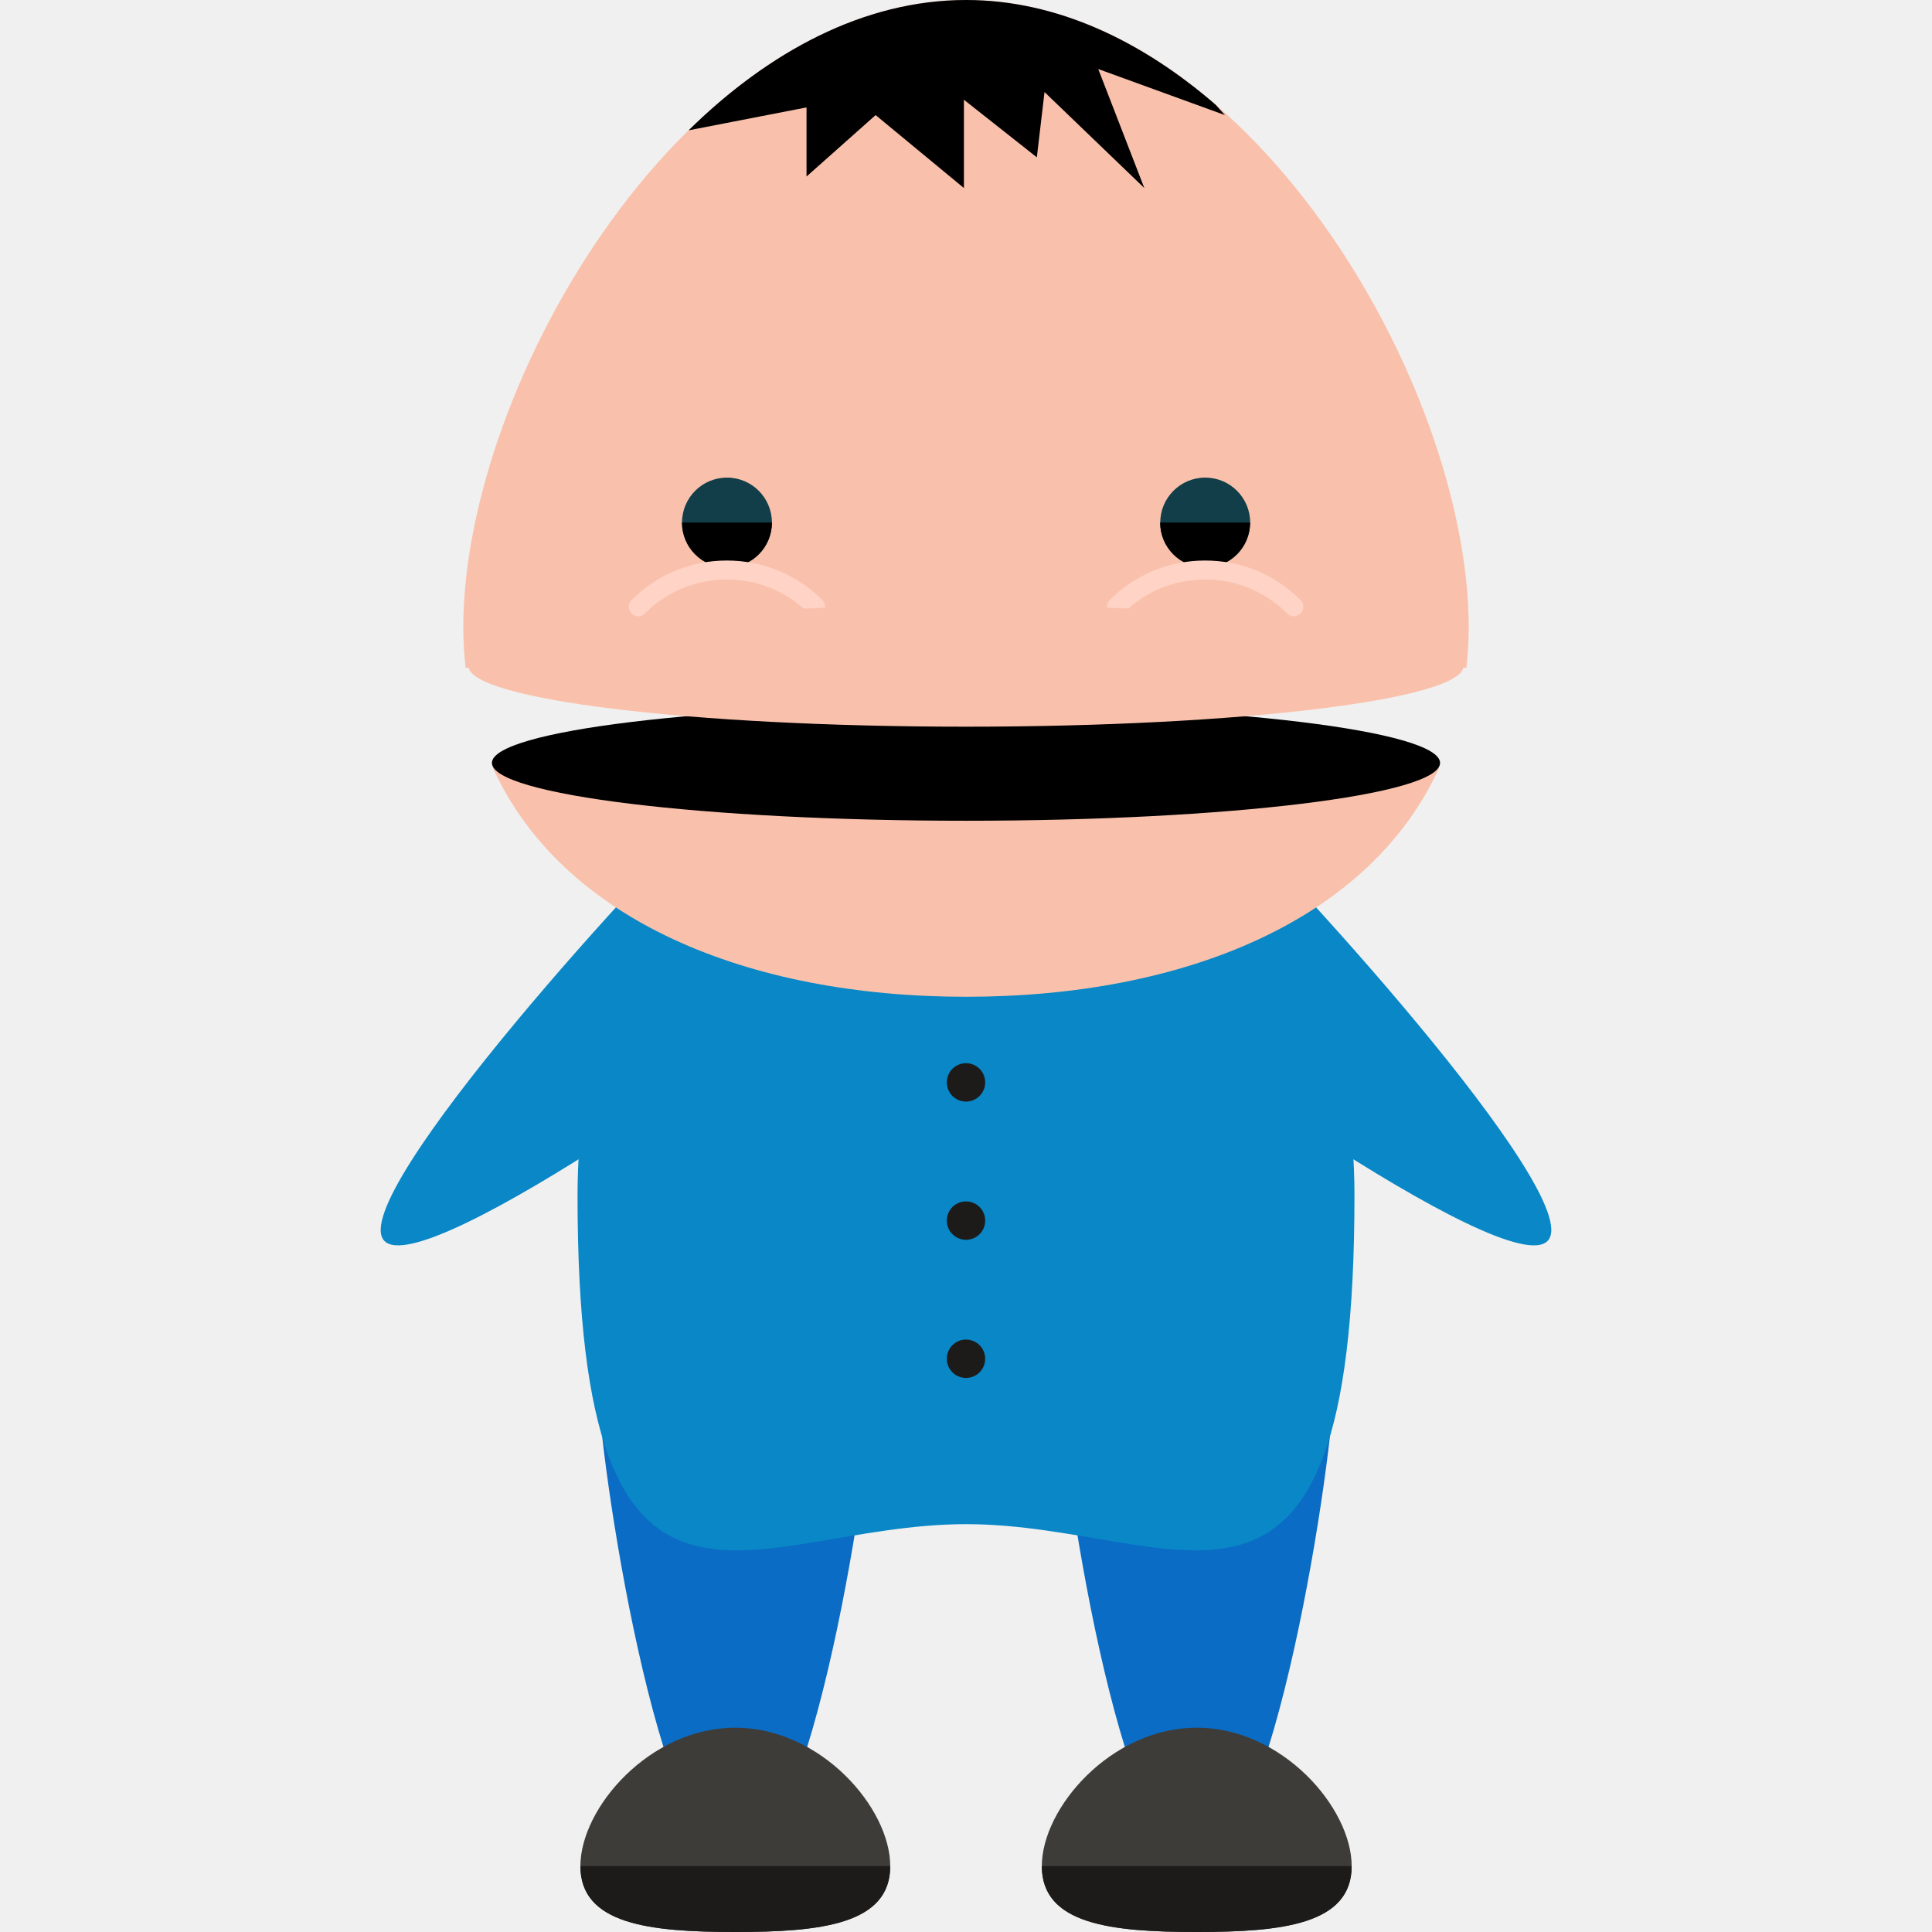
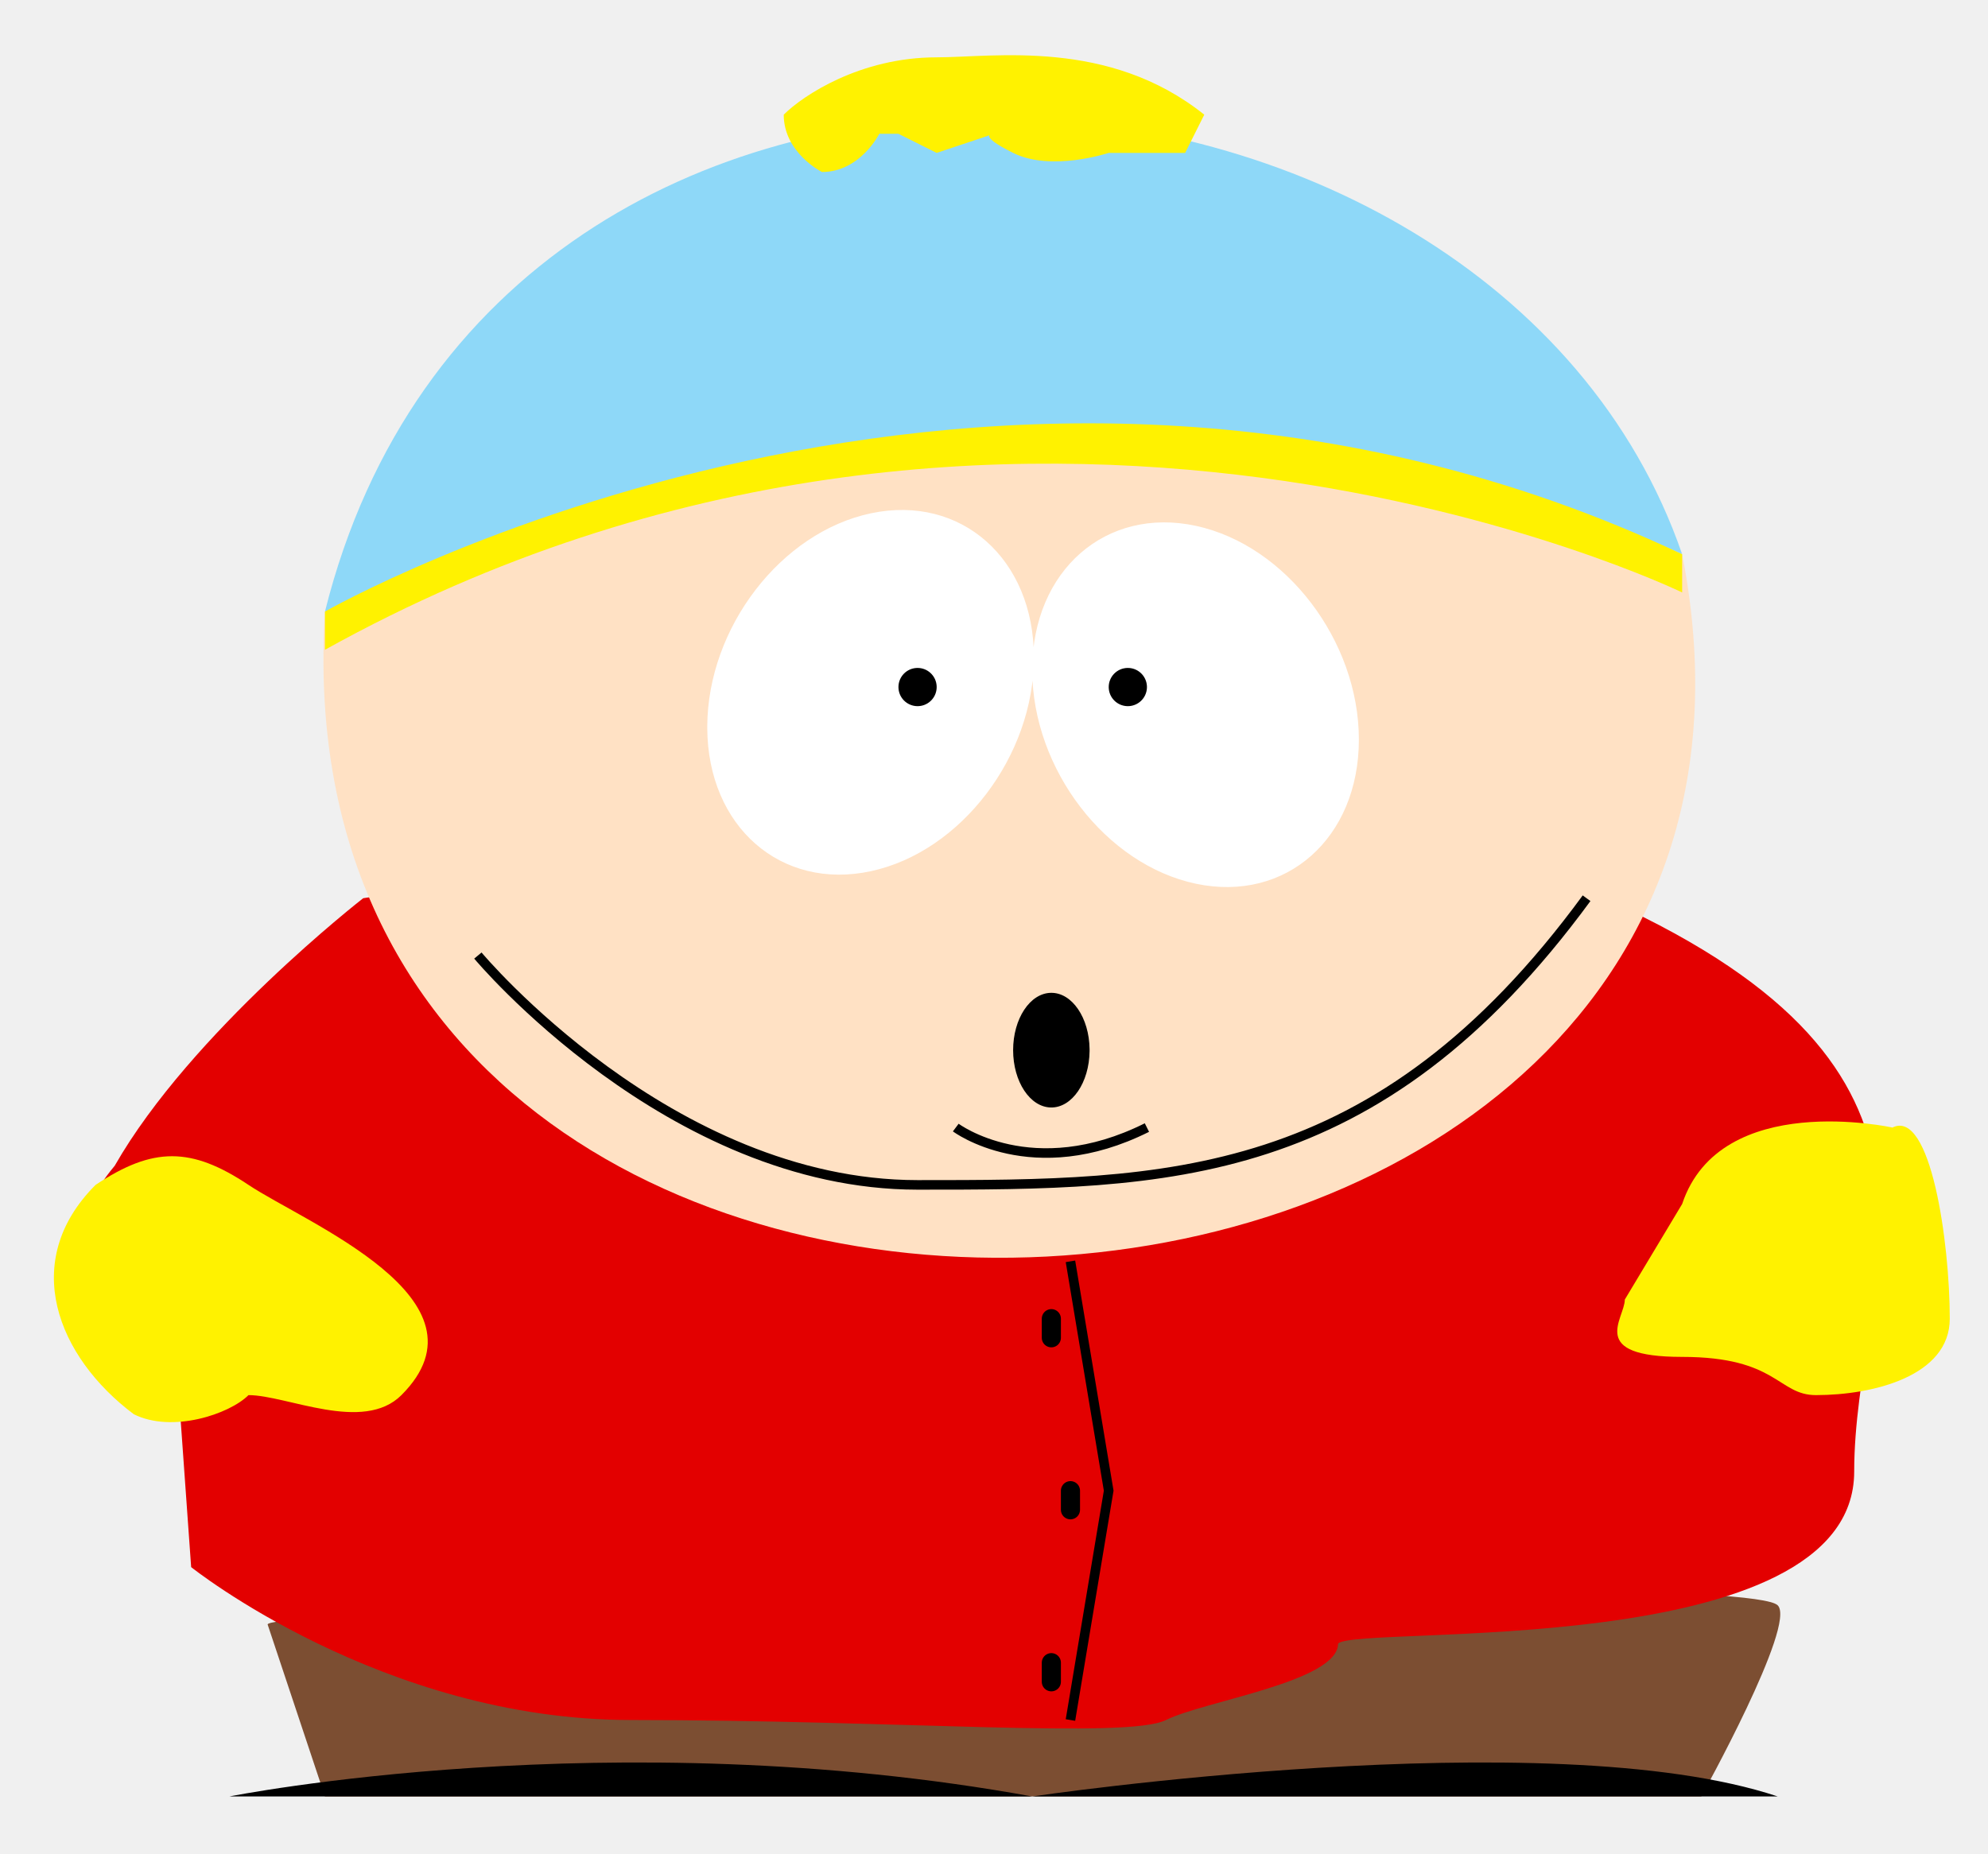
- <svg xmlns="http://www.w3.org/2000/svg" height="800px" width="800px" version="1.1" id="Layer_1" viewBox="0 0 495.569 495.569" xml:space="preserve">
-   <path style="fill:#F9C1AC;" d="M376.139,171.307c0.354-3.356,0.599-6.751,0.599-10.311C376.737,97.981,318.992,0,247.8,0  c-71.215,0-128.969,97.981-128.969,160.996c0,3.553,0.244,6.955,0.599,10.311H376.139z" />
-   <g>
-     <path style="fill:#0987C6;" d="M236.804,195.214c10.019,11.28,3.655,33.312-14.226,49.231   C204.698,260.34,108.56,329.46,98.517,318.212c-10.012-11.295,69.884-98.721,87.773-114.617   C204.154,187.707,226.769,183.95,236.804,195.214z" />
-     <path style="fill:#0987C6;" d="M258.773,195.214c-10.043,11.28-3.663,33.312,14.218,49.231   c17.881,15.896,114.011,85.016,124.062,73.767c10.012-11.295-69.892-98.721-87.78-114.617   C291.415,187.707,268.8,183.95,258.773,195.214z" />
-   </g>
-   <g>
-     <path style="fill:#0A6CC4;" d="M223.941,353.367c0,19.495-15.817,124.66-35.336,124.66c-19.495,0-35.304-105.173-35.304-124.66   c0-19.511,15.817-35.32,35.304-35.32C208.124,318.047,223.941,333.863,223.941,353.367z" />
-     <path style="fill:#0A6CC4;" d="M342.292,353.367c0,19.495-15.825,124.66-35.336,124.66c-19.503,0-35.304-105.173-35.304-124.66   c0-19.511,15.809-35.32,35.304-35.32C326.467,318.047,342.292,333.863,342.292,353.367z" />
-   </g>
-   <path style="fill:#0987C6;" d="M347.427,306.696c0,126.338-44.615,84.259-99.643,84.259s-99.643,42.079-99.643-84.259  c0-72.231,44.631-130.773,99.643-130.773C302.813,175.923,347.427,234.464,347.427,306.696z" />
-   <path style="fill:#F9C1AC;" d="M126.401,196.907c17.778,39.077,65.355,58.77,121.399,58.77c56.029,0,103.597-19.692,121.368-58.77  L126.401,196.907L126.401,196.907z" />
-   <path style="fill:#3D3C39;" d="M228.352,478.673c0,14.935-17.81,16.896-39.755,16.896c-21.921,0-39.723-1.953-39.723-16.896  c0-14.95,17.802-35.509,39.723-35.509C210.542,443.171,228.352,463.722,228.352,478.673z" />
-   <path style="fill:#1C1B1A;" d="M228.352,478.673c0,14.935-17.81,16.896-39.755,16.896c-21.921,0-39.723-1.953-39.723-16.896" />
-   <path style="fill:#3D3C39;" d="M346.711,478.673c0,14.935-17.802,16.896-39.739,16.896c-21.937,0-39.739-1.953-39.739-16.896  c0-14.95,17.802-35.509,39.739-35.509C328.909,443.164,346.711,463.722,346.711,478.673z" />
-   <path style="fill:#1C1B1A;" d="M346.711,478.673c0,14.935-17.802,16.896-39.739,16.896c-21.937,0-39.739-1.953-39.739-16.896" />
-   <circle style="fill:#113E49;" cx="186.47" cy="134.042" r="11.532" />
-   <path d="M198.002,134.034c0,6.388-5.175,11.54-11.54,11.54c-6.372,0-11.524-5.152-11.524-11.54" />
-   <path style="fill:#FFD3C5;" d="M209.219,158.074c-0.614,0-1.245-0.213-1.725-0.709c-5.64-5.632-13.107-8.72-21.047-8.72h-0.016  c-7.94,0-15.399,3.096-21,8.704c-0.961,0.953-2.489,0.985-3.434,0.016c-0.969-0.922-0.985-2.458-0.024-3.419  c6.53-6.554,15.202-10.169,24.45-10.169h0.016c9.263,0,17.951,3.6,24.497,10.153c0.945,0.937,0.945,2.505,0,3.434  C210.479,157.861,209.865,158.074,209.219,158.074z" />
-   <circle style="fill:#113E49;" cx="309.146" cy="134.042" r="11.532" />
-   <path d="M297.582,134.034c0,6.388,5.151,11.54,11.54,11.54c6.372,0,11.524-5.152,11.524-11.54" />
-   <path style="fill:#FFD3C5;" d="M286.366,158.074c0.591,0,1.213-0.213,1.709-0.709c5.632-5.632,13.107-8.72,21.047-8.72l0,0  c7.956,0,15.431,3.096,21.023,8.704c0.945,0.953,2.489,0.985,3.442,0.016c0.953-0.922,0.969-2.458,0.016-3.419  c-6.506-6.554-15.218-10.169-24.474-10.169l0,0c-9.248,0-17.936,3.6-24.505,10.153c-0.922,0.937-0.922,2.505,0,3.434  C285.105,157.861,285.72,158.074,286.366,158.074z" />
-   <ellipse cx="247.784" cy="195.694" rx="121.604" ry="14.832" />
-   <ellipse style="fill:#F9C1AC;" cx="247.784" cy="170.827" rx="127.646" ry="15.573" />
-   <path d="M176.632,33.43l30.247-5.876v17.723l17.723-15.754l22.646,18.708V25.584l18.708,14.769l1.969-16.738l25.6,24.615  L281.71,17.707l32.492,11.815l-2.41-2.678C292.927,10.524,271.092,0,247.8,0C221.491,0,197.033,13.383,176.632,33.43z" />
-   <g>
-     <circle style="fill:#1C1B1A;" cx="247.784" cy="277.638" r="4.923" />
-     <circle style="fill:#1C1B1A;" cx="247.784" cy="313.092" r="4.923" />
-     <circle style="fill:#1C1B1A;" cx="247.784" cy="348.53" r="4.923" />
-   </g>
+ <svg xmlns="http://www.w3.org/2000/svg" viewBox="0 0 104 97">
+   <path d="M14,85l3,9h72c0,0,5-9,4-10c-2-2-79,0-79,1" fill="#7C4E32" />
+   <path d="M19,47c0,0-9,7-13,14c-5,6,3,7,3,7l1,14c0,0,10,8,23,8c14,0,26,1,28,0c2-1,9-2,9-4c1-1,27,1,27-9c0-10,7-20-11-29c-17-9-67-1-67-1" fill="#E30000" />
+   <path d="M17,32c-3,48,80,43,71-3 l-35-15" fill="#FFE1C4" />
+   <path d="M17,32c9-36,61-32,71-3c-20-9-40-9-71,3" fill="#8ED8F8" />
+   <path d="M54,35a10 8 60 1 1 0,0.1zM37,38a10 8 -60 1 1 0,0.1z" fill="#FFF" />
+   <path d="M41,6c1-1,4-3,8-3c3-0,9-1,14,3l-1,2h-2h-2c0,0-3,1-5,0c-2-1-1-1-1-1l-3,1l-2-1h-1c0,0-1,2-3,2c0,0-2-1-2-3M17,34l0-2c0,0,35-20,71-3v2c0,0-35-17-71,3M5,62c3-2,5-2,8,0c3,2,13,6,8,11c-2,2-6,0-8,0c-1,1-4,2-6,1c-4-3-6-8-2-12M99,59c0,0-9-2-11,4l-3,5c0,1-2,3,3,3c5,0,5,2,7,2c3,0,7-1,7-4c0-4-1-11-3-10" fill="#FFF200" />
+   <path d="M56,78v1M55,69v1M55,87v1" stroke="#000" stroke-linecap="round" />
+   <path d="M60,36a1 1 0 1 1 0-0.1M49,36a1 1 0 1 1 0-0.1M57,55a2 3 0 1 1 0-0.1M12,94c0,0,20-4,42,0c0,0,27-4,39,0z" />
+   <path d="M50,59c0,0,4,3,10,0M56,66l2,12l-2,12M25,50c0,0,10,12,23,12c13,0,24,0,35-15" fill="none" stroke="#000" stroke-width="0.5" />
</svg>
